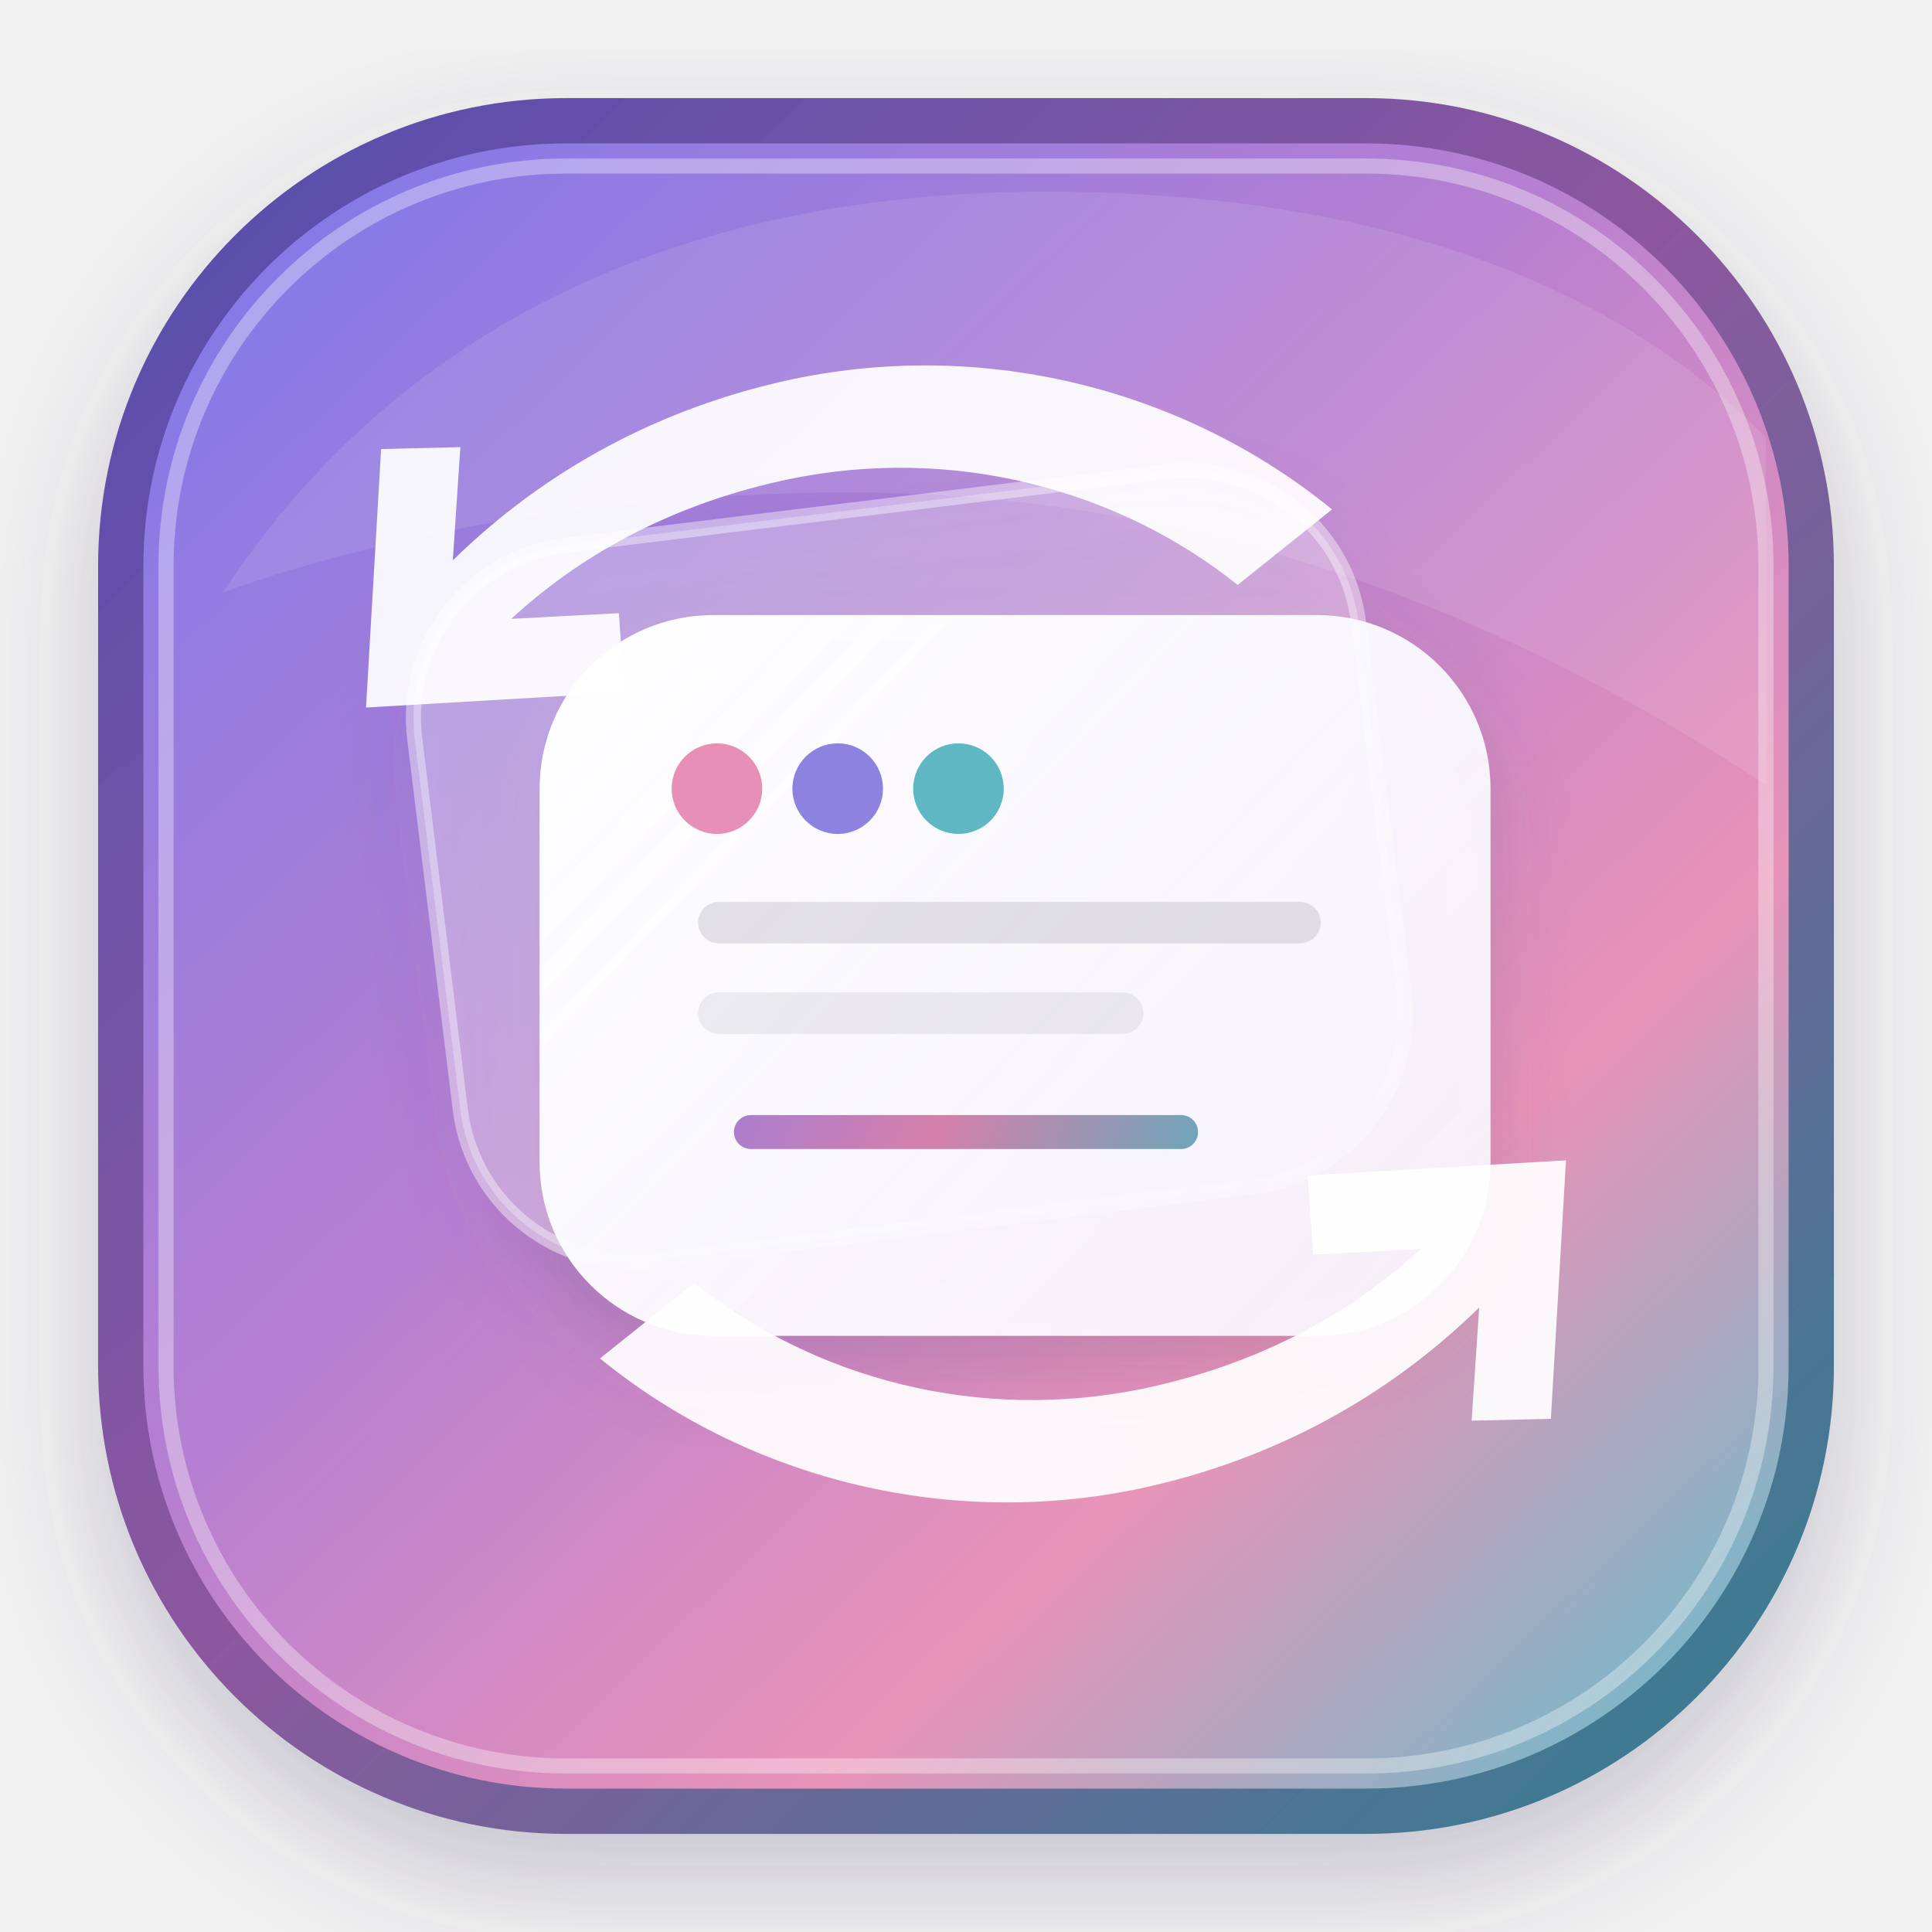
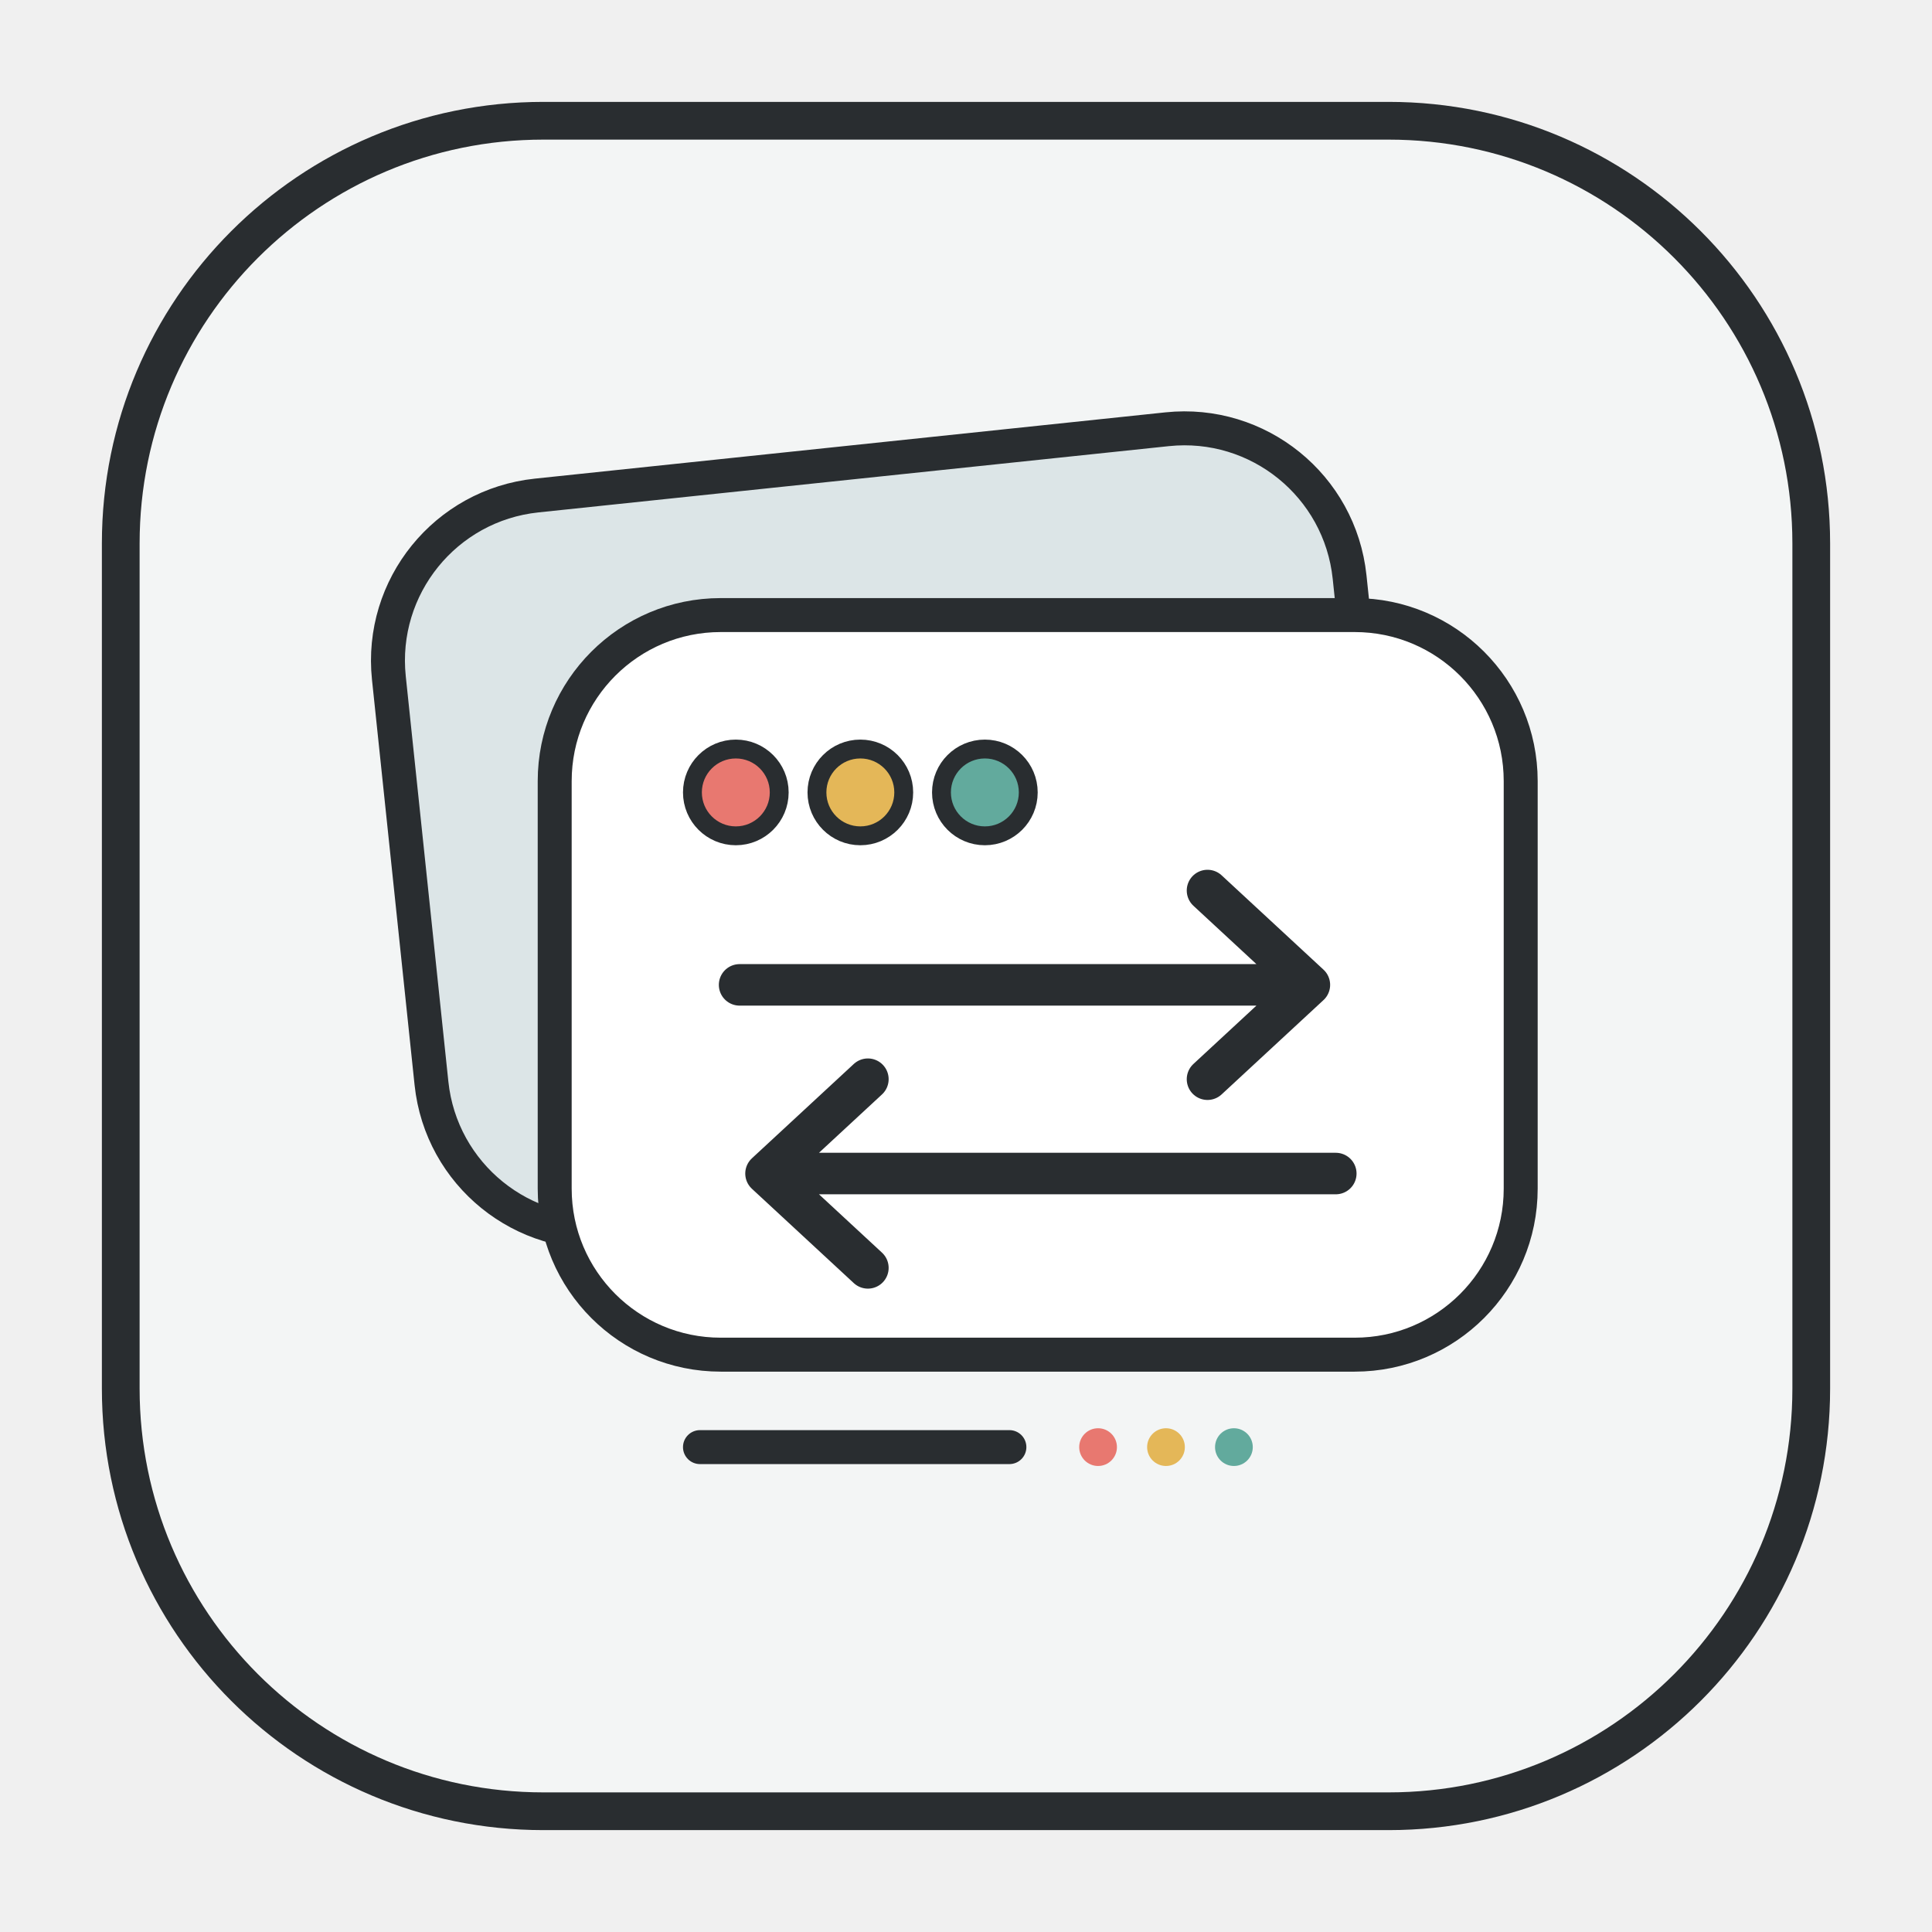
<svg xmlns="http://www.w3.org/2000/svg" viewBox="0 0 1024 1024" role="img" aria-label="主题漫游">
-   <defs>
-     <linearGradient id="background" x1="112" y1="96" x2="916" y2="936" gradientUnits="userSpaceOnUse">
-       <stop stop-color="#8179e9" />
-       <stop offset=".42" stop-color="#b77fd1" />
-       <stop offset=".72" stop-color="#e993b8" />
-       <stop offset="1" stop-color="#68bdca" />
-     </linearGradient>
-     <linearGradient id="edge" x1="78" y1="68" x2="946" y2="960" gradientUnits="userSpaceOnUse">
-       <stop stop-color="#554eae" />
-       <stop offset=".48" stop-color="#8d579f" />
-       <stop offset="1" stop-color="#357f90" />
-     </linearGradient>
-     <linearGradient id="glass" x1="300" y1="310" x2="738" y2="730" gradientUnits="userSpaceOnUse">
-       <stop stop-color="#ffffff" />
-       <stop offset="1" stop-color="#f9f8ff" stop-opacity=".9" />
-     </linearGradient>
-     <linearGradient id="accent" x1="376" y1="448" x2="676" y2="590" gradientUnits="userSpaceOnUse">
-       <stop stop-color="#8d7ce9" />
-       <stop offset=".52" stop-color="#d57fab" />
-       <stop offset="1" stop-color="#58aebd" />
-     </linearGradient>
-     <filter id="logo-shadow" x="-18%" y="-18%" width="136%" height="150%">
-       <feDropShadow dx="0" dy="26" stdDeviation="28" flood-color="#4c456c" flood-opacity=".25" />
-     </filter>
-     <filter id="card-shadow" x="-22%" y="-24%" width="144%" height="156%">
-       <feDropShadow dx="0" dy="18" stdDeviation="20" flood-color="#554d75" flood-opacity=".22" />
-     </filter>
-   </defs>
-   <rect x="64" y="64" width="896" height="896" rx="236" fill="url(#background)" stroke="url(#edge)" stroke-width="24" filter="url(#logo-shadow)" />
-   <rect x="88" y="88" width="848" height="848" rx="212" fill="none" stroke="#fff" stroke-opacity=".34" stroke-width="8" />
-   <path d="M118 314C238 133 433 90 619 104c137 10 246 55 317 128v184C784 316 621 260 445 261c-124 1-234 20-327 53Z" fill="#fff" fill-opacity=".1" />
-   <g filter="url(#card-shadow)">
-     <rect x="230" y="268" width="504" height="382" rx="92" fill="#fff" fill-opacity=".28" stroke="#fff" stroke-opacity=".4" stroke-width="8" transform="rotate(-7 482 459)" />
-     <rect x="286" y="326" width="504" height="382" rx="92" fill="url(#glass)" />
-   </g>
-   <circle cx="380" cy="418" r="24" fill="#e88fb7" />
-   <circle cx="444" cy="418" r="24" fill="#8d82df" />
-   <circle cx="508" cy="418" r="24" fill="#60b7c4" />
-   <rect x="370" y="478" width="330" height="22" rx="11" fill="#706c82" fill-opacity=".18" />
-   <rect x="370" y="526" width="236" height="22" rx="11" fill="#706c82" fill-opacity=".12" />
-   <path d="M318 720c76 62 181 91 286 69 70-15 131-48 180-96l-4 60 42-1 8-137-137 8 3 42 57-3c-40 37-90 62-147 74-87 18-174-5-238-56Z" fill="#fff" fill-opacity=".92" />
-   <path d="M706 270c-76-62-181-91-286-69-70 15-131 48-180 96l4-60-42 1-8 137 137-8-3-42-57 3c40-37 90-62 147-74 87-18 174 5 238 56Z" fill="#fff" fill-opacity=".92" />
-   <path d="M398 600h228" stroke="url(#accent)" stroke-width="18" stroke-linecap="round" />
+   <rect x="64" y="64" width="896" height="896" rx="224" fill="#f3f5f5" stroke="#292d30" stroke-width="20" />
+   <rect x="216" y="244" width="512" height="392" rx="88" fill="#dce5e7" stroke="#292d30" stroke-width="18" transform="rotate(-6 472 440)" />
+   <rect x="294" y="326" width="512" height="392" rx="88" fill="#ffffff" stroke="#292d30" stroke-width="18" />
+   <circle cx="390" cy="420" r="23" fill="#e87870" stroke="#292d30" stroke-width="10" />
+   <circle cx="456" cy="420" r="23" fill="#e4b758" stroke="#292d30" stroke-width="10" />
+   <circle cx="522" cy="420" r="23" fill="#62aa9d" stroke="#292d30" stroke-width="10" />
+   <path d="M392 522h302l-54-50m54 50-54 50" fill="none" stroke="#292d30" stroke-width="22" stroke-linecap="round" stroke-linejoin="round" />
+   <path d="M708 622H406l54 50m-54-50 54-50" fill="none" stroke="#292d30" stroke-width="22" stroke-linecap="round" stroke-linejoin="round" />
+   <rect x="362" y="758" width="182" height="18" rx="9" fill="#292d30" />
+   <circle cx="582" cy="767" r="10" fill="#e87870" />
+   <circle cx="618" cy="767" r="10" fill="#e4b758" />
+   <circle cx="654" cy="767" r="10" fill="#62aa9d" />
</svg>
